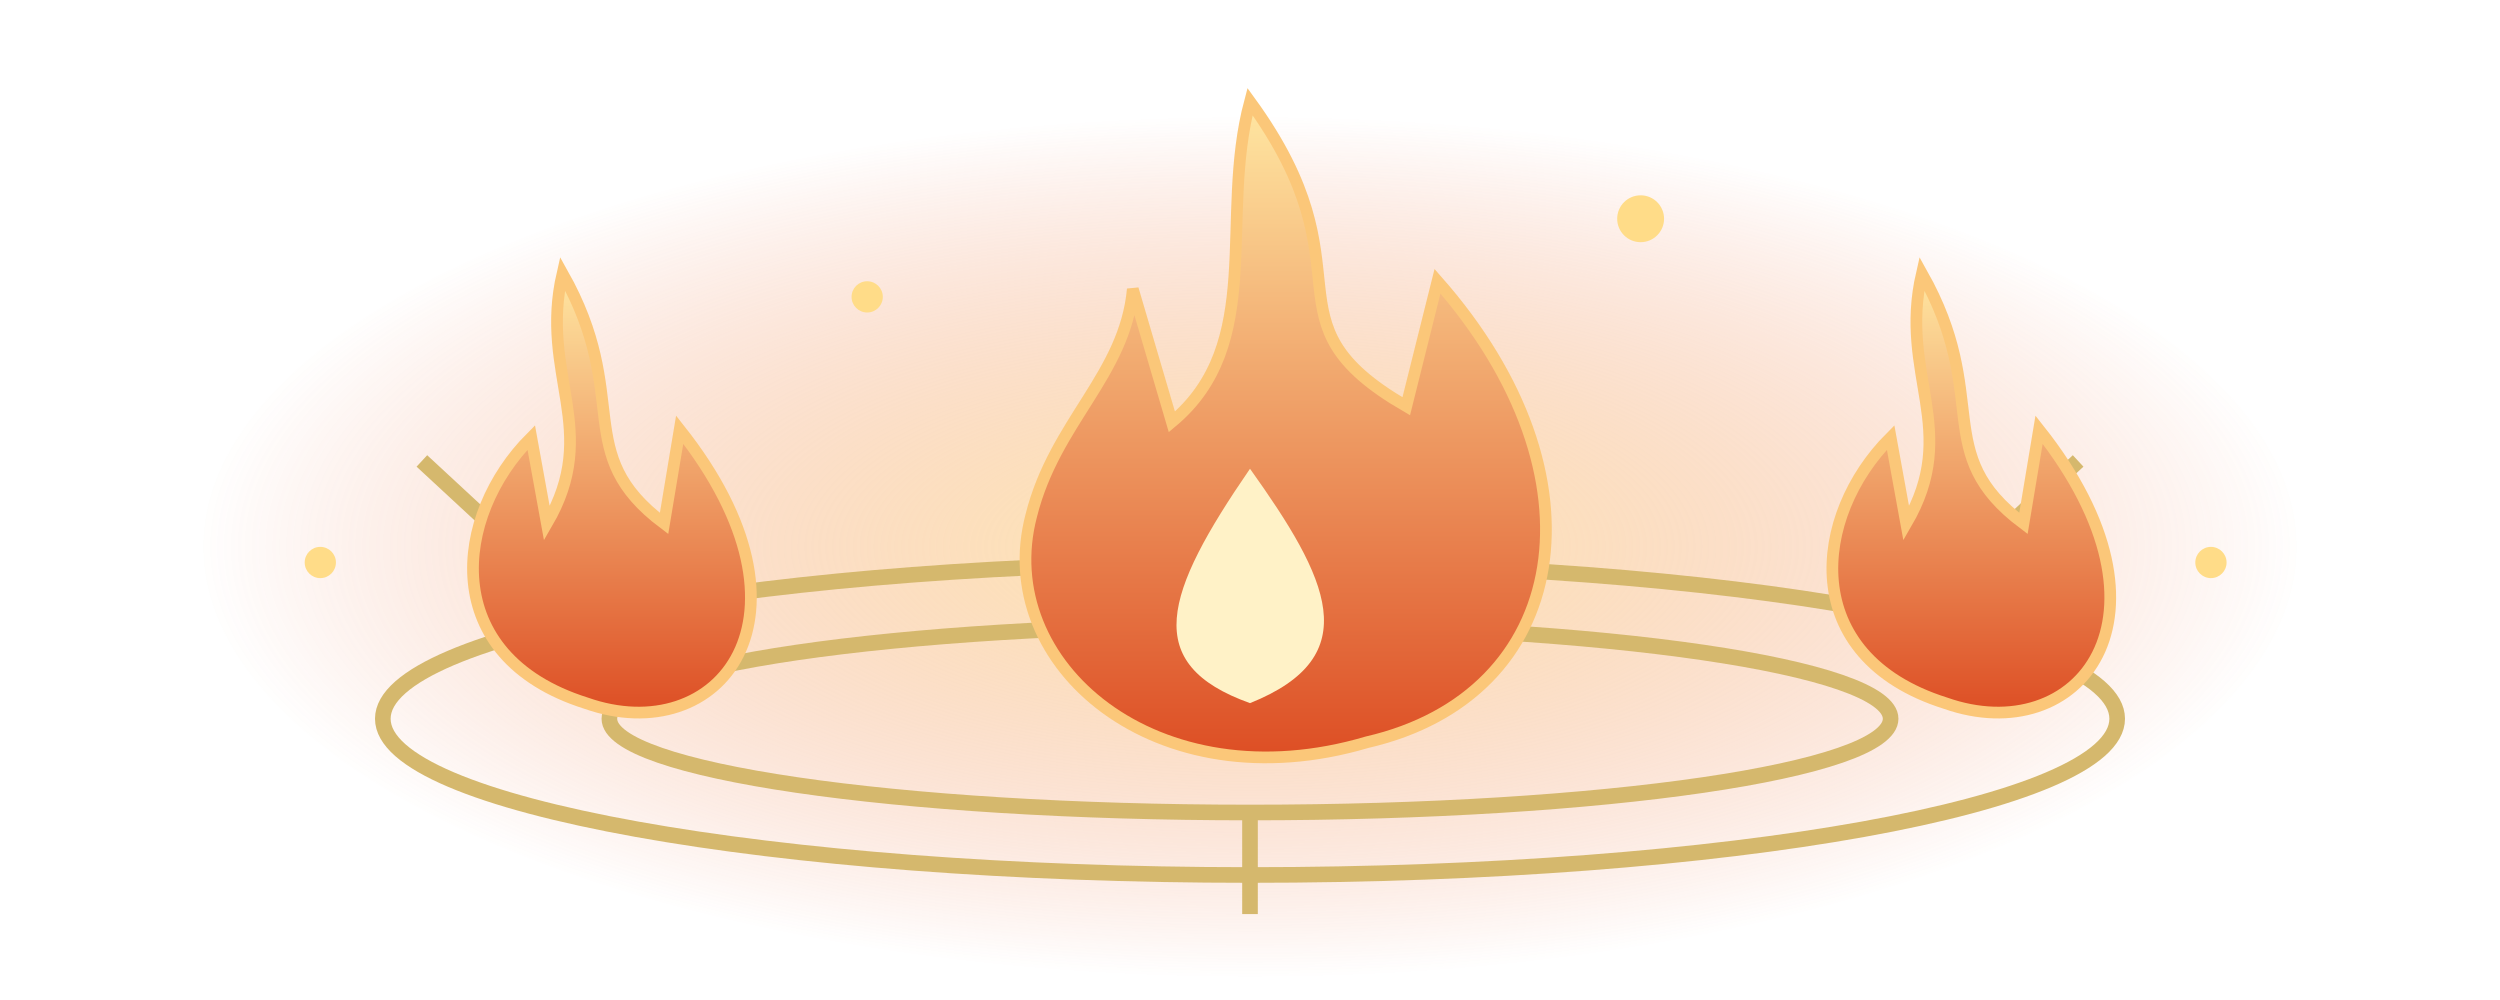
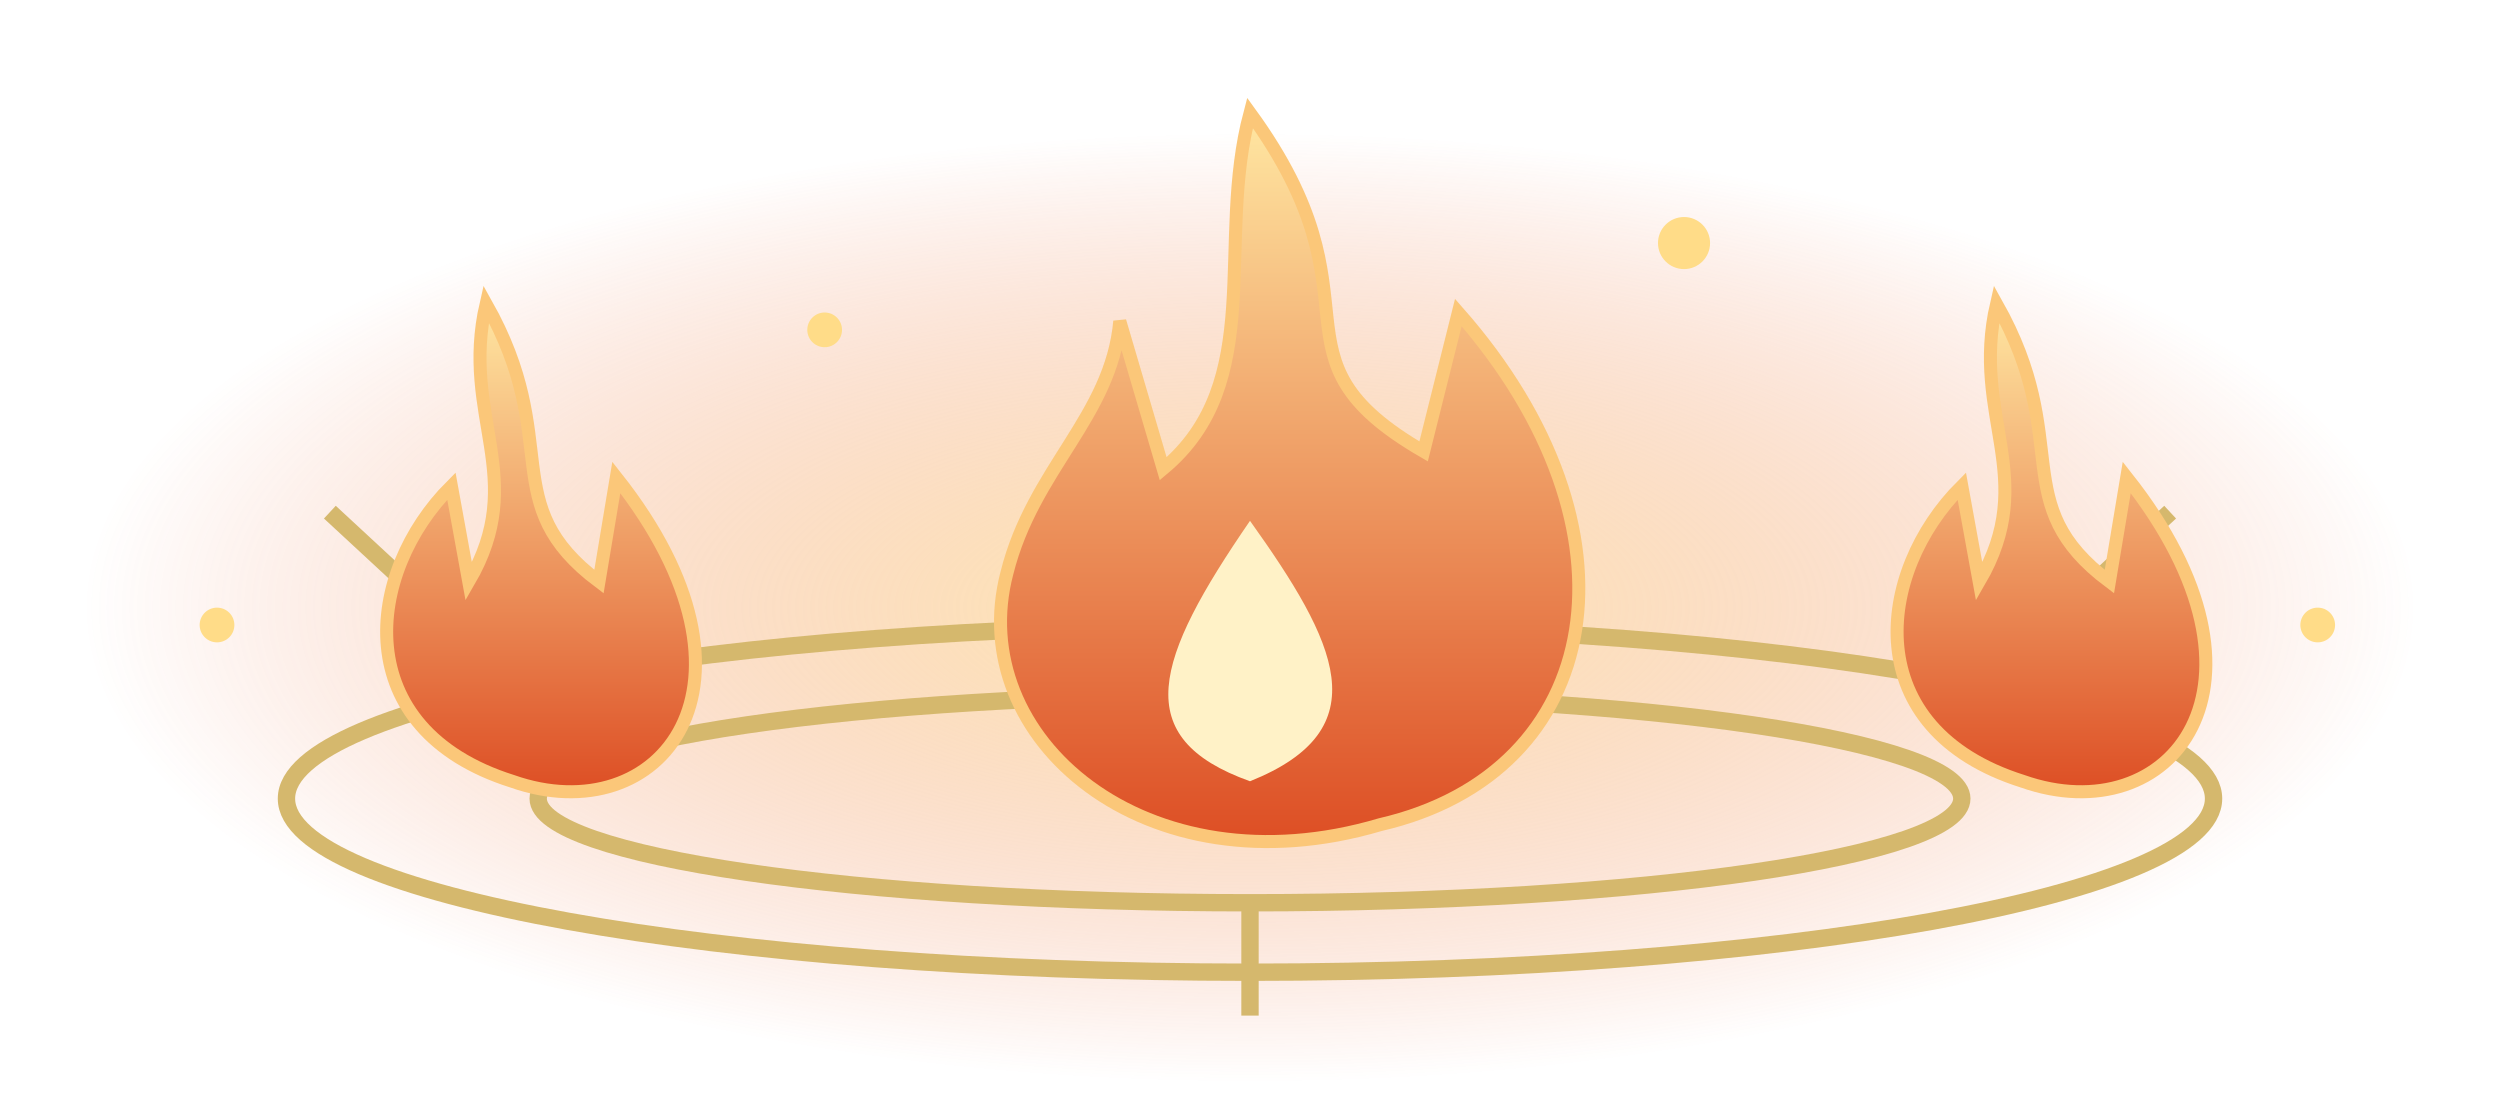
- <svg xmlns="http://www.w3.org/2000/svg" width="320" height="128" viewBox="0 0 320 128">
+ <svg xmlns="http://www.w3.org/2000/svg" width="288" height="128" viewBox="16 0 288 128">
  <defs>
    <radialGradient id="heat">
      <stop stop-color="#ffda80" stop-opacity=".6" />
      <stop offset="1" stop-color="#e85525" stop-opacity="0" />
    </radialGradient>
    <linearGradient id="flame" x2="0" y2="1">
      <stop stop-color="#ffe7a2" />
      <stop offset="1" stop-color="#dd4e24" />
    </linearGradient>
  </defs>
  <ellipse cx="160" cy="70" rx="134" ry="55" fill="url(#heat)" />
  <g fill="none" stroke="#d5b86d" stroke-width="2">
    <ellipse cx="160" cy="92" rx="111" ry="20" />
    <ellipse cx="160" cy="92" rx="82" ry="12" />
    <path d="M81 84 54 59M239 84l27-25M160 104v13" />
  </g>
  <g fill="url(#flame)" stroke="#fbc779" stroke-width="1.5">
    <path d="M160 13c16 22 1 28 20 39l4-16c22 25 17 53-9 59-27 8-48-10-43-29 3-12 12-18 13-29l5 17c12-10 6-26 10-41Z" />
    <path d="M72 35c9 16 1 23 13 32l2-12c19 24 5 41-12 35-19-6-17-24-7-34l2 11c7-12-1-19 2-32Z" />
    <path d="M246 35c9 16 1 23 13 32l2-12c19 24 5 41-12 35-19-6-17-24-7-34l2 11c7-12-1-19 2-32Z" />
  </g>
  <path d="M160 60c-11 16-14 25 0 30 15-6 10-16 0-30Z" fill="#fff2c7" />
  <g fill="#ffdc88">
    <circle cx="111" cy="38" r="2" />
    <circle cx="210" cy="28" r="3" />
    <circle cx="41" cy="72" r="2" />
    <circle cx="283" cy="72" r="2" />
  </g>
</svg>
